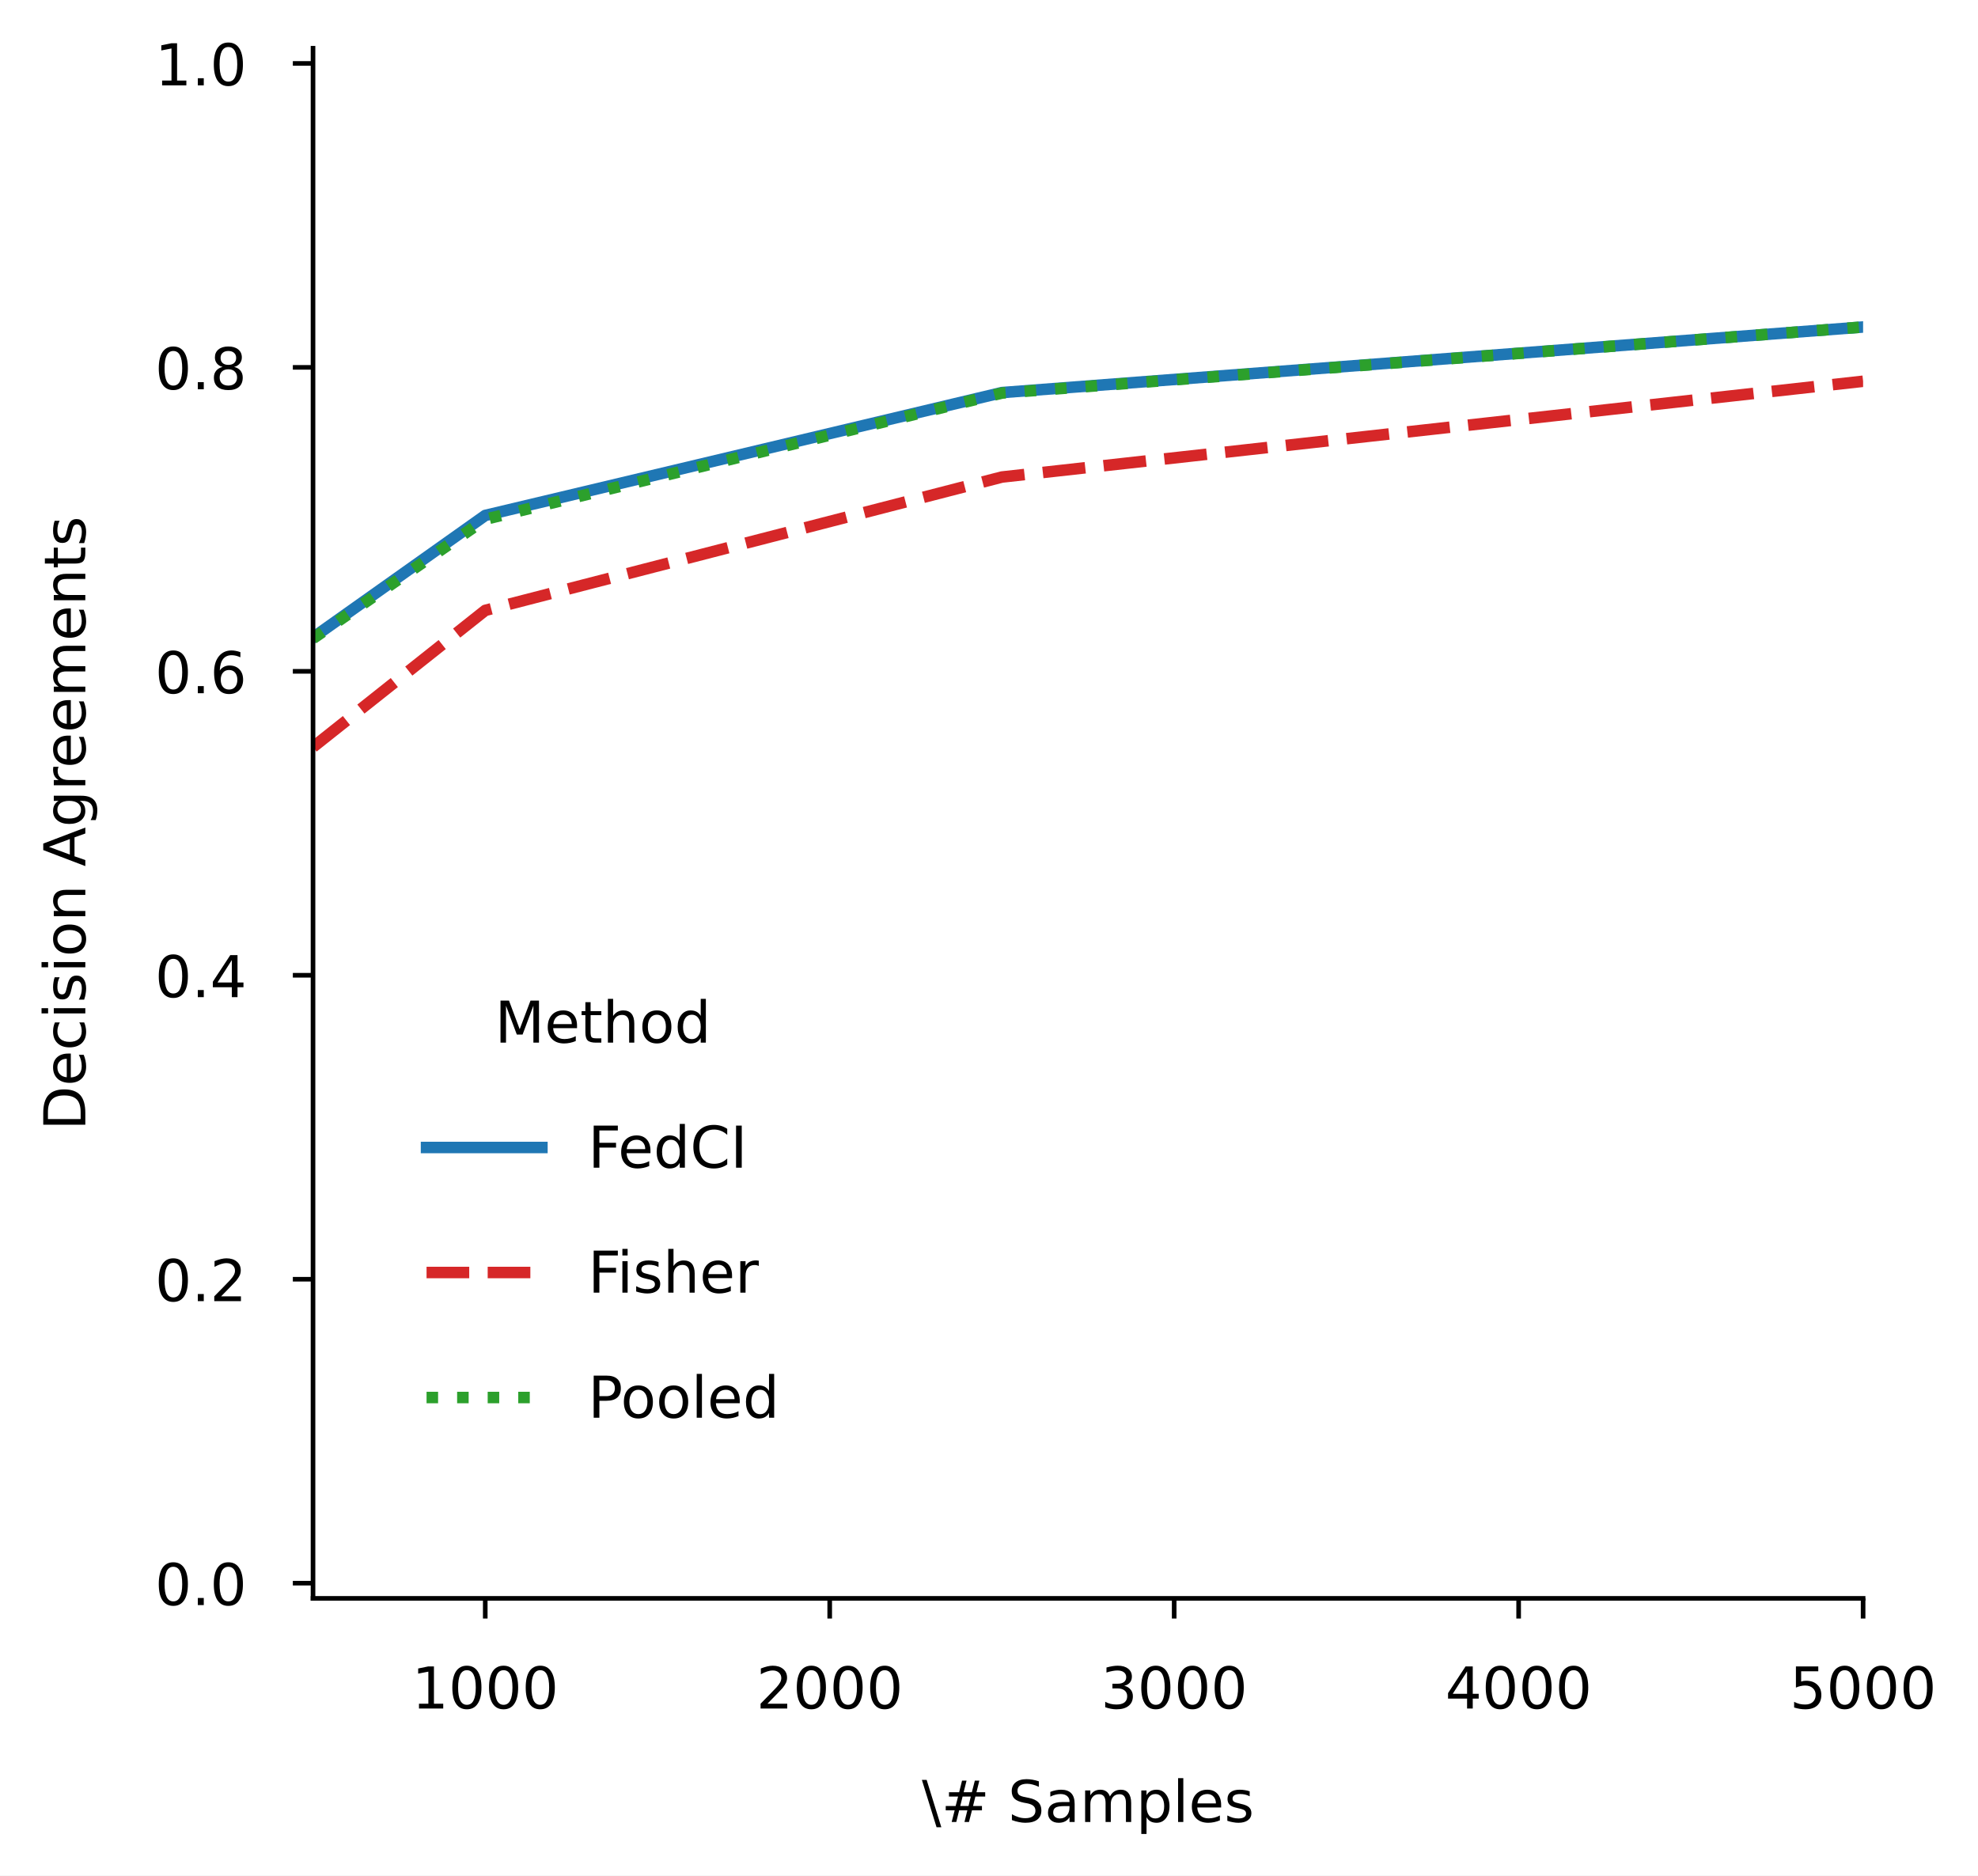
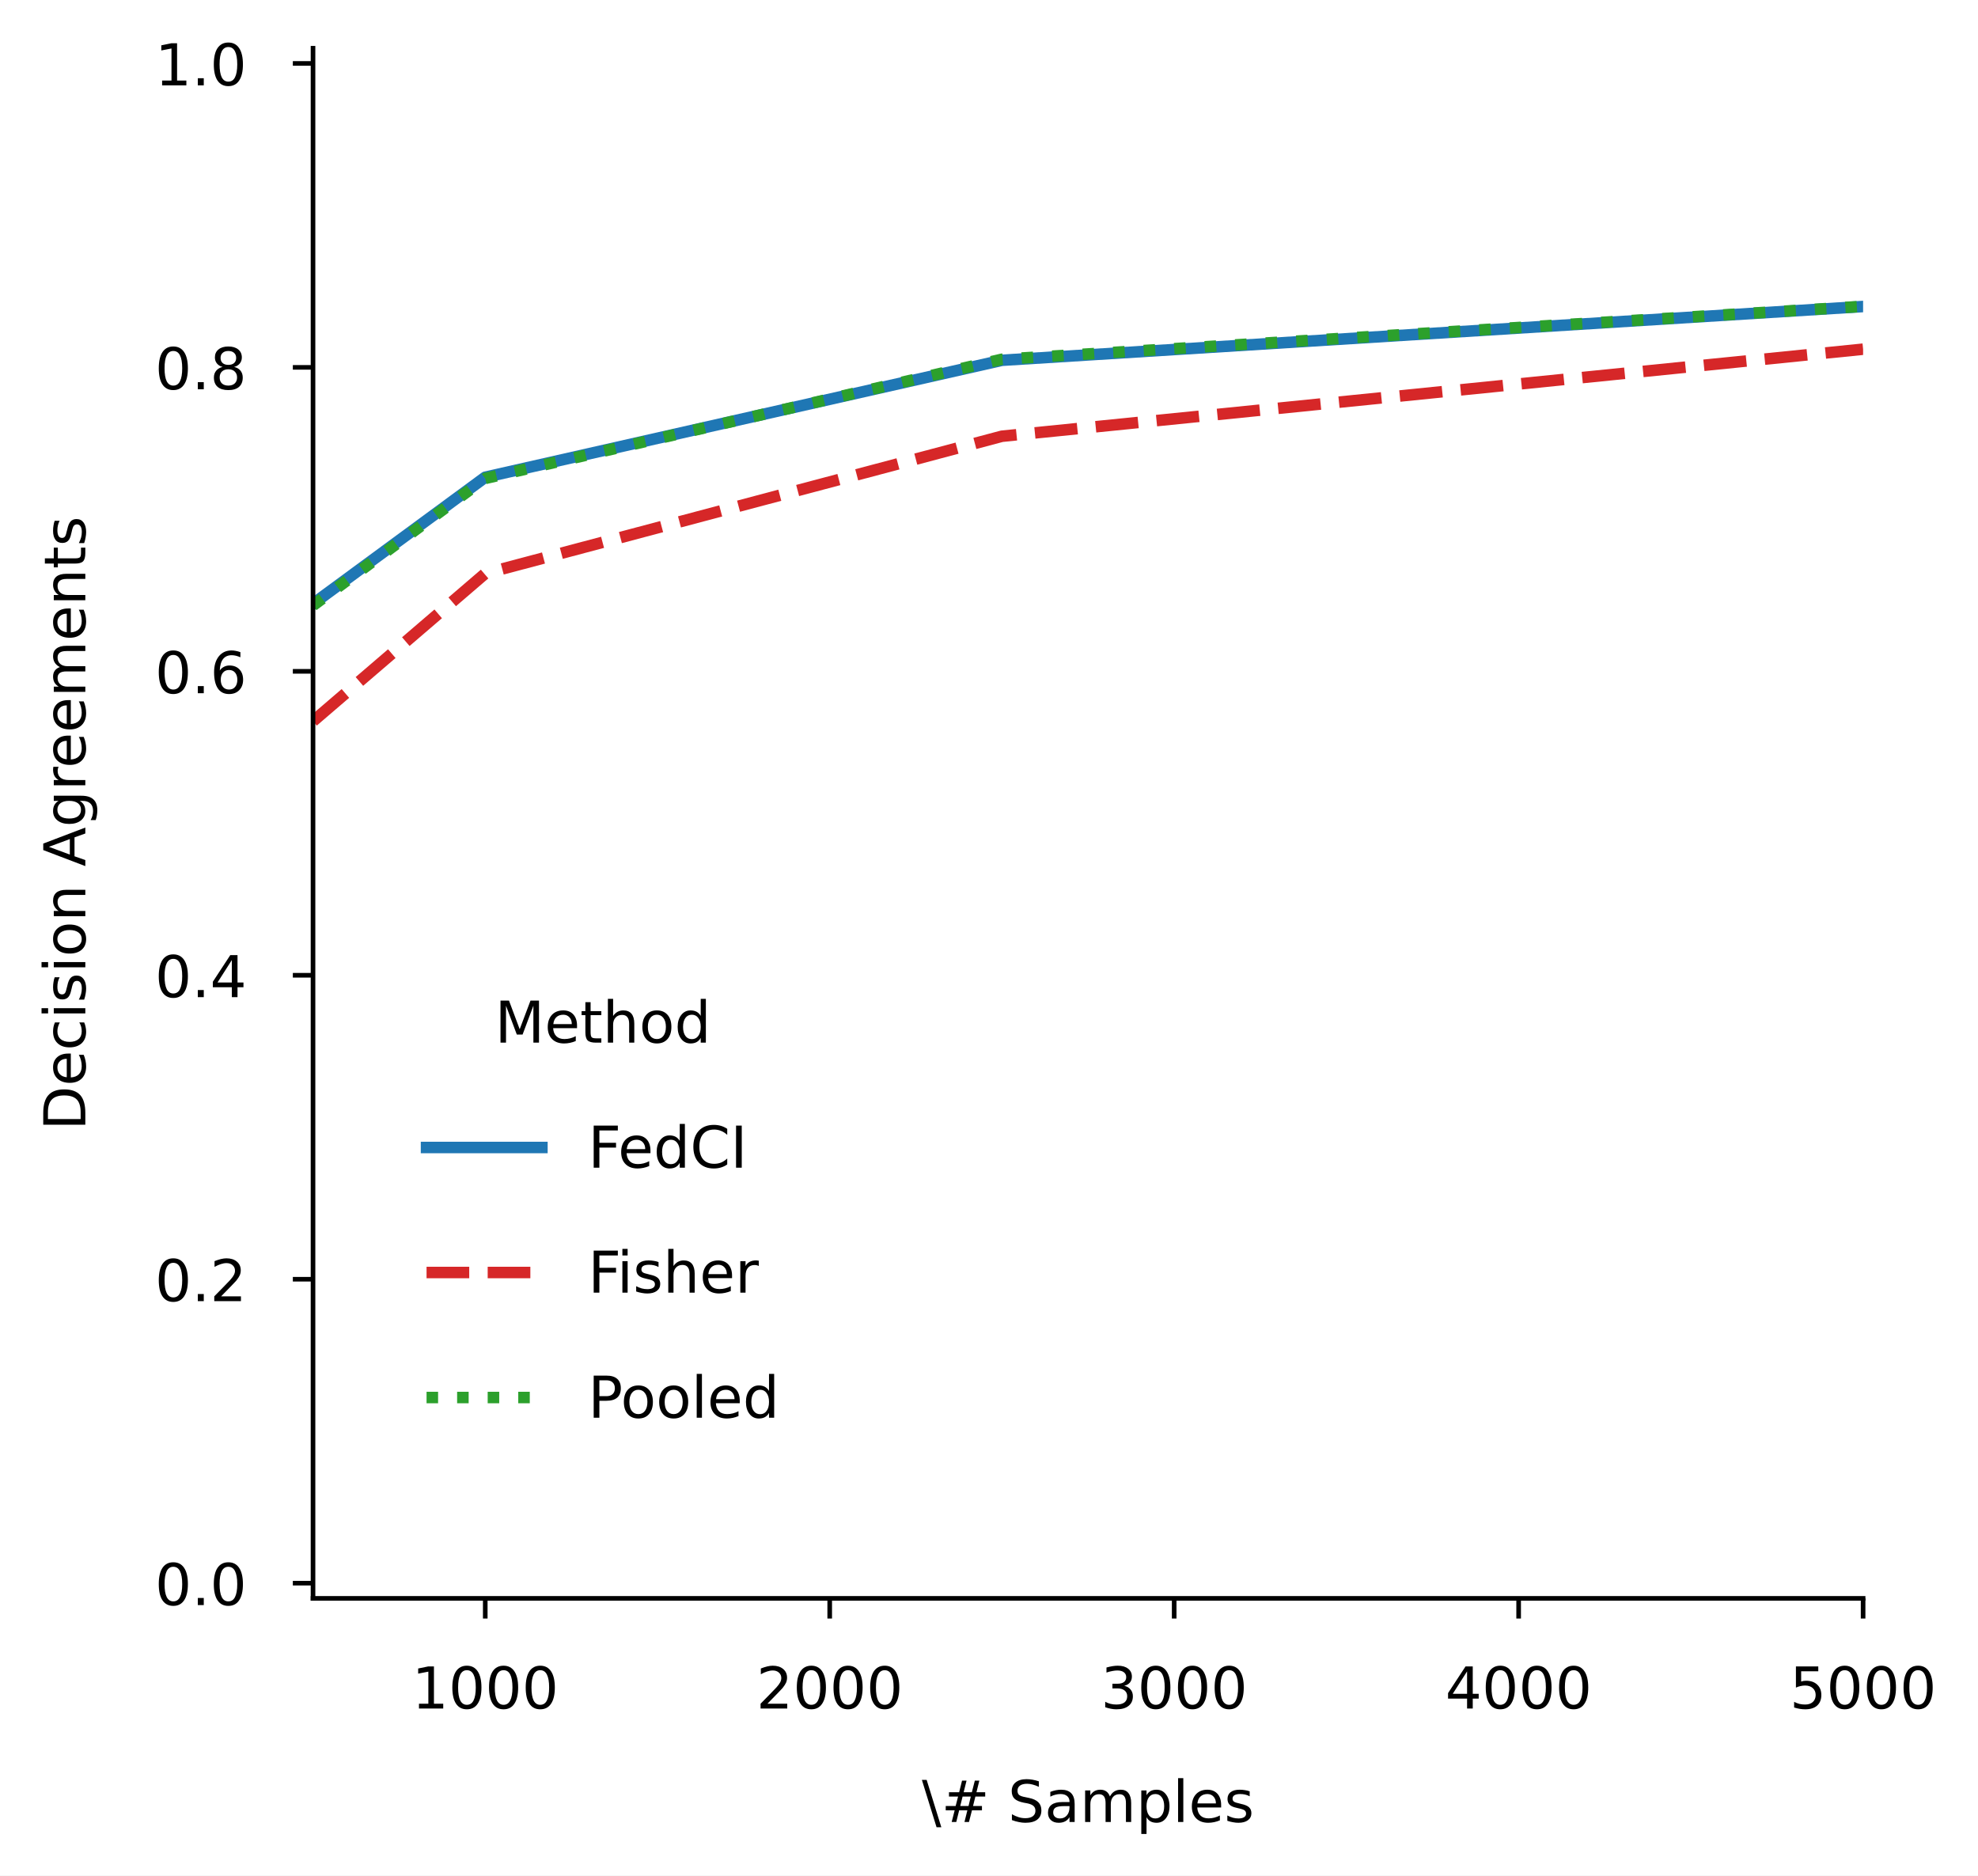
<svg xmlns="http://www.w3.org/2000/svg" xmlns:xlink="http://www.w3.org/1999/xlink" width="343.006pt" height="325.22pt" viewBox="0 0 343.006 325.22" version="1.1">
  <defs>
    <style type="text/css">*{stroke-linejoin: round; stroke-linecap: butt}</style>
  </defs>
  <g id="figure_1">
    <g id="patch_1">
      <path d="M -0 325.22  L 343.006 325.22  L 343.006 0  L -0 0  z " style="fill: #ffffff" />
    </g>
    <g id="axes_1">
      <g id="patch_2">
        <path d="M 54.281 277.164  L 323.081 277.164  L 323.081 8.364  L 54.281 8.364  z " style="fill: #ffffff" />
      </g>
      <g id="line2d_1">
-         <path d="M 54.281 110.555  L 84.148 89.378  L 173.748 68.074  L 323.081 56.701  " clip-path="url(#p849cc7fad0)" style="fill: none; stroke: #1f77b4; stroke-width: 2; stroke-linecap: square" />
+         <path d="M 54.281 104.703  L 84.148 82.751  L 173.748 62.474  L 323.081 53.15  " clip-path="url(#pb24f9c4a61)" style="fill: none; stroke: #1f77b4; stroke-width: 2; stroke-linecap: square" />
      </g>
      <g id="line2d_2">
-         <path d="M 54.281 129.546  L 84.148 105.843  L 173.748 82.719  L 323.081 66.113  " clip-path="url(#p849cc7fad0)" style="fill: none; stroke-dasharray: 7.4,3.2; stroke-dashoffset: 0; stroke: #d62728; stroke-width: 2" />
+         <path d="M 54.281 125.065  L 84.148 99.443  L 173.748 75.646  L 323.081 60.55  " clip-path="url(#pb24f9c4a61)" style="fill: none; stroke-dasharray: 7.4,3.2; stroke-dashoffset: 0; stroke: #d62728; stroke-width: 2" />
      </g>
      <g id="matplotlib.axis_1">
        <g id="xtick_1">
          <g id="line2d_3">
            <defs>
-               <path id="maf855f1c5e" d="M 0 0  L 0 3.5  " style="stroke: #000000; stroke-width: 0.8" />
+               <path id="m41128e7ed3" d="M 0 0  L 0 3.5  " style="stroke: #000000; stroke-width: 0.8" />
            </defs>
            <g>
-               <use xlink:href="#maf855f1c5e" x="84.148" y="277.164" style="stroke: #000000; stroke-width: 0.8" />
+               <use xlink:href="#m41128e7ed3" x="84.148" y="277.164" style="stroke: #000000; stroke-width: 0.8" />
            </g>
          </g>
          <g id="text_1">
            <text style="font-size: 10px; font-family: 'DejaVu Sans', 'Bitstream Vera Sans', 'Computer Modern Sans Serif', 'Lucida Grande', 'Verdana', 'Geneva', 'Lucid', 'Arial', 'Helvetica', 'Avant Garde', sans-serif; text-anchor: middle" x="84.148" y="296.262" transform="rotate(-0 84.14792 296.2624)">1000</text>
          </g>
        </g>
        <g id="xtick_2">
          <g id="line2d_4">
            <g>
-               <use xlink:href="#maf855f1c5e" x="143.881" y="277.164" style="stroke: #000000; stroke-width: 0.8" />
+               <use xlink:href="#m41128e7ed3" x="143.881" y="277.164" style="stroke: #000000; stroke-width: 0.8" />
            </g>
          </g>
          <g id="text_2">
            <text style="font-size: 10px; font-family: 'DejaVu Sans', 'Bitstream Vera Sans', 'Computer Modern Sans Serif', 'Lucida Grande', 'Verdana', 'Geneva', 'Lucid', 'Arial', 'Helvetica', 'Avant Garde', sans-serif; text-anchor: middle" x="143.881" y="296.262" transform="rotate(-0 143.8812 296.2624)">2000</text>
          </g>
        </g>
        <g id="xtick_3">
          <g id="line2d_5">
            <g>
-               <use xlink:href="#maf855f1c5e" x="203.615" y="277.164" style="stroke: #000000; stroke-width: 0.8" />
+               <use xlink:href="#m41128e7ed3" x="203.615" y="277.164" style="stroke: #000000; stroke-width: 0.8" />
            </g>
          </g>
          <g id="text_3">
            <text style="font-size: 10px; font-family: 'DejaVu Sans', 'Bitstream Vera Sans', 'Computer Modern Sans Serif', 'Lucida Grande', 'Verdana', 'Geneva', 'Lucid', 'Arial', 'Helvetica', 'Avant Garde', sans-serif; text-anchor: middle" x="203.615" y="296.262" transform="rotate(-0 203.6146 296.2624)">3000</text>
          </g>
        </g>
        <g id="xtick_4">
          <g id="line2d_6">
            <g>
-               <use xlink:href="#maf855f1c5e" x="263.348" y="277.164" style="stroke: #000000; stroke-width: 0.8" />
+               <use xlink:href="#m41128e7ed3" x="263.348" y="277.164" style="stroke: #000000; stroke-width: 0.8" />
            </g>
          </g>
          <g id="text_4">
            <text style="font-size: 10px; font-family: 'DejaVu Sans', 'Bitstream Vera Sans', 'Computer Modern Sans Serif', 'Lucida Grande', 'Verdana', 'Geneva', 'Lucid', 'Arial', 'Helvetica', 'Avant Garde', sans-serif; text-anchor: middle" x="263.348" y="296.262" transform="rotate(-0 263.3479 296.2624)">4000</text>
          </g>
        </g>
        <g id="xtick_5">
          <g id="line2d_7">
            <g>
-               <use xlink:href="#maf855f1c5e" x="323.081" y="277.164" style="stroke: #000000; stroke-width: 0.8" />
+               <use xlink:href="#m41128e7ed3" x="323.081" y="277.164" style="stroke: #000000; stroke-width: 0.8" />
            </g>
          </g>
          <g id="text_5">
            <text style="font-size: 10px; font-family: 'DejaVu Sans', 'Bitstream Vera Sans', 'Computer Modern Sans Serif', 'Lucida Grande', 'Verdana', 'Geneva', 'Lucid', 'Arial', 'Helvetica', 'Avant Garde', sans-serif; text-anchor: middle" x="323.081" y="296.262" transform="rotate(-0 323.0813 296.2624)">5000</text>
          </g>
        </g>
        <g id="text_6">
          <text style="font-size: 10px; font-family: 'DejaVu Sans', 'Bitstream Vera Sans', 'Computer Modern Sans Serif', 'Lucida Grande', 'Verdana', 'Geneva', 'Lucid', 'Arial', 'Helvetica', 'Avant Garde', sans-serif; text-anchor: middle" x="188.681" y="315.94" transform="rotate(-0 188.6813 315.9405)">\# Samples</text>
        </g>
      </g>
      <g id="matplotlib.axis_2">
        <g id="ytick_1">
          <g id="line2d_8">
            <defs>
-               <path id="m8070df9d06" d="M 0 0  L -3.5 0  " style="stroke: #000000; stroke-width: 0.8" />
+               <path id="m58438241ea" d="M 0 0  L -3.5 0  " style="stroke: #000000; stroke-width: 0.8" />
            </defs>
            <g>
-               <use xlink:href="#m8070df9d06" x="54.281" y="274.529" style="stroke: #000000; stroke-width: 0.8" />
+               <use xlink:href="#m58438241ea" x="54.281" y="274.529" style="stroke: #000000; stroke-width: 0.8" />
            </g>
          </g>
          <g id="text_7">
            <text style="font-size: 10px; font-family: 'DejaVu Sans', 'Bitstream Vera Sans', 'Computer Modern Sans Serif', 'Lucida Grande', 'Verdana', 'Geneva', 'Lucid', 'Arial', 'Helvetica', 'Avant Garde', sans-serif; text-anchor: end" x="42.781" y="278.328" transform="rotate(-0 42.78125 278.3278)">0.0</text>
          </g>
        </g>
        <g id="ytick_2">
          <g id="line2d_9">
            <g>
-               <use xlink:href="#m8070df9d06" x="54.281" y="221.823" style="stroke: #000000; stroke-width: 0.8" />
+               <use xlink:href="#m58438241ea" x="54.281" y="221.823" style="stroke: #000000; stroke-width: 0.8" />
            </g>
          </g>
          <g id="text_8">
            <text style="font-size: 10px; font-family: 'DejaVu Sans', 'Bitstream Vera Sans', 'Computer Modern Sans Serif', 'Lucida Grande', 'Verdana', 'Geneva', 'Lucid', 'Arial', 'Helvetica', 'Avant Garde', sans-serif; text-anchor: end" x="42.781" y="225.622" transform="rotate(-0 42.78125 225.622)">0.2</text>
          </g>
        </g>
        <g id="ytick_3">
          <g id="line2d_10">
            <g>
-               <use xlink:href="#m8070df9d06" x="54.281" y="169.117" style="stroke: #000000; stroke-width: 0.8" />
+               <use xlink:href="#m58438241ea" x="54.281" y="169.117" style="stroke: #000000; stroke-width: 0.8" />
            </g>
          </g>
          <g id="text_9">
            <text style="font-size: 10px; font-family: 'DejaVu Sans', 'Bitstream Vera Sans', 'Computer Modern Sans Serif', 'Lucida Grande', 'Verdana', 'Geneva', 'Lucid', 'Arial', 'Helvetica', 'Avant Garde', sans-serif; text-anchor: end" x="42.781" y="172.916" transform="rotate(-0 42.78125 172.9161)">0.4</text>
          </g>
        </g>
        <g id="ytick_4">
          <g id="line2d_11">
            <g>
-               <use xlink:href="#m8070df9d06" x="54.281" y="116.411" style="stroke: #000000; stroke-width: 0.8" />
+               <use xlink:href="#m58438241ea" x="54.281" y="116.411" style="stroke: #000000; stroke-width: 0.8" />
            </g>
          </g>
          <g id="text_10">
            <text style="font-size: 10px; font-family: 'DejaVu Sans', 'Bitstream Vera Sans', 'Computer Modern Sans Serif', 'Lucida Grande', 'Verdana', 'Geneva', 'Lucid', 'Arial', 'Helvetica', 'Avant Garde', sans-serif; text-anchor: end" x="42.781" y="120.21" transform="rotate(-0 42.78125 120.2102)">0.6</text>
          </g>
        </g>
        <g id="ytick_5">
          <g id="line2d_12">
            <g>
-               <use xlink:href="#m8070df9d06" x="54.281" y="63.705" style="stroke: #000000; stroke-width: 0.8" />
+               <use xlink:href="#m58438241ea" x="54.281" y="63.705" style="stroke: #000000; stroke-width: 0.8" />
            </g>
          </g>
          <g id="text_11">
            <text style="font-size: 10px; font-family: 'DejaVu Sans', 'Bitstream Vera Sans', 'Computer Modern Sans Serif', 'Lucida Grande', 'Verdana', 'Geneva', 'Lucid', 'Arial', 'Helvetica', 'Avant Garde', sans-serif; text-anchor: end" x="42.781" y="67.504" transform="rotate(-0 42.78125 67.50432)">0.8</text>
          </g>
        </g>
        <g id="ytick_6">
          <g id="line2d_13">
            <g>
-               <use xlink:href="#m8070df9d06" x="54.281" y="10.999" style="stroke: #000000; stroke-width: 0.8" />
+               <use xlink:href="#m58438241ea" x="54.281" y="10.999" style="stroke: #000000; stroke-width: 0.8" />
            </g>
          </g>
          <g id="text_12">
            <text style="font-size: 10px; font-family: 'DejaVu Sans', 'Bitstream Vera Sans', 'Computer Modern Sans Serif', 'Lucida Grande', 'Verdana', 'Geneva', 'Lucid', 'Arial', 'Helvetica', 'Avant Garde', sans-serif; text-anchor: end" x="42.781" y="14.798" transform="rotate(-0 42.78125 14.79844)">1.0</text>
          </g>
        </g>
        <g id="text_13">
          <text style="font-size: 10px; font-family: 'DejaVu Sans', 'Bitstream Vera Sans', 'Computer Modern Sans Serif', 'Lucida Grande', 'Verdana', 'Geneva', 'Lucid', 'Arial', 'Helvetica', 'Avant Garde', sans-serif; text-anchor: middle" x="14.798" y="142.764" transform="rotate(-90 14.79844 142.7639)">Decision Agreements</text>
        </g>
      </g>
      <g id="line2d_14">
-         <path d="M 54.281 110.722  L 84.148 90.05  L 173.748 68.157  L 323.081 56.701  " clip-path="url(#p849cc7fad0)" style="fill: none; stroke-dasharray: 2,3.3; stroke-dashoffset: 0; stroke: #2ca02c; stroke-width: 2" />
+         <path d="M 54.281 104.998  L 84.148 82.961  L 173.748 62.296  L 323.081 53.12  " clip-path="url(#pb24f9c4a61)" style="fill: none; stroke-dasharray: 2,3.3; stroke-dashoffset: 0; stroke: #2ca02c; stroke-width: 2" />
      </g>
      <g id="patch_3">
        <path d="M 54.281 277.164  L 54.281 8.364  " style="fill: none; stroke: #000000; stroke-width: 0.8; stroke-linejoin: miter; stroke-linecap: square" />
      </g>
      <g id="patch_4">
        <path d="M 54.281 277.164  L 323.081 277.164  " style="fill: none; stroke: #000000; stroke-width: 0.8; stroke-linejoin: miter; stroke-linecap: square" />
      </g>
      <g id="legend_1">
        <g id="text_14">
          <text style="font-size: 10px; font-family: 'DejaVu Sans', 'Bitstream Vera Sans', 'Computer Modern Sans Serif', 'Lucida Grande', 'Verdana', 'Geneva', 'Lucid', 'Arial', 'Helvetica', 'Avant Garde', sans-serif; text-anchor: start" x="85.808" y="180.802" transform="rotate(-0 85.80831 180.8024)">Method</text>
        </g>
        <g id="line2d_15">
          <path d="M 73.969 198.98  L 83.969 198.98  L 93.969 198.98  " style="fill: none; stroke: #1f77b4; stroke-width: 2; stroke-linecap: square" />
        </g>
        <g id="text_15">
          <text style="font-size: 10px; font-family: 'DejaVu Sans', 'Bitstream Vera Sans', 'Computer Modern Sans Serif', 'Lucida Grande', 'Verdana', 'Geneva', 'Lucid', 'Arial', 'Helvetica', 'Avant Garde', sans-serif; text-anchor: start" x="101.969" y="202.48" transform="rotate(-0 101.9693 202.4805)">FedCI</text>
        </g>
        <g id="line2d_16">
          <path d="M 73.969 220.659  L 83.969 220.659  L 93.969 220.659  " style="fill: none; stroke-dasharray: 7.4,3.2; stroke-dashoffset: 0; stroke: #d62728; stroke-width: 2" />
        </g>
        <g id="text_16">
          <text style="font-size: 10px; font-family: 'DejaVu Sans', 'Bitstream Vera Sans', 'Computer Modern Sans Serif', 'Lucida Grande', 'Verdana', 'Geneva', 'Lucid', 'Arial', 'Helvetica', 'Avant Garde', sans-serif; text-anchor: start" x="101.969" y="224.159" transform="rotate(-0 101.9693 224.1586)">Fisher</text>
        </g>
        <g id="line2d_17">
          <path d="M 73.969 242.337  L 83.969 242.337  L 93.969 242.337  " style="fill: none; stroke-dasharray: 2,3.3; stroke-dashoffset: 0; stroke: #2ca02c; stroke-width: 2" />
        </g>
        <g id="text_17">
          <text style="font-size: 10px; font-family: 'DejaVu Sans', 'Bitstream Vera Sans', 'Computer Modern Sans Serif', 'Lucida Grande', 'Verdana', 'Geneva', 'Lucid', 'Arial', 'Helvetica', 'Avant Garde', sans-serif; text-anchor: start" x="101.969" y="245.837" transform="rotate(-0 101.9693 245.8367)">Pooled</text>
        </g>
      </g>
    </g>
  </g>
  <defs>
-     <clipPath id="p849cc7fad0">
+     <clipPath id="pb24f9c4a61">
      <rect x="54.281" y="8.364" width="268.8" height="268.8" />
    </clipPath>
  </defs>
</svg>
